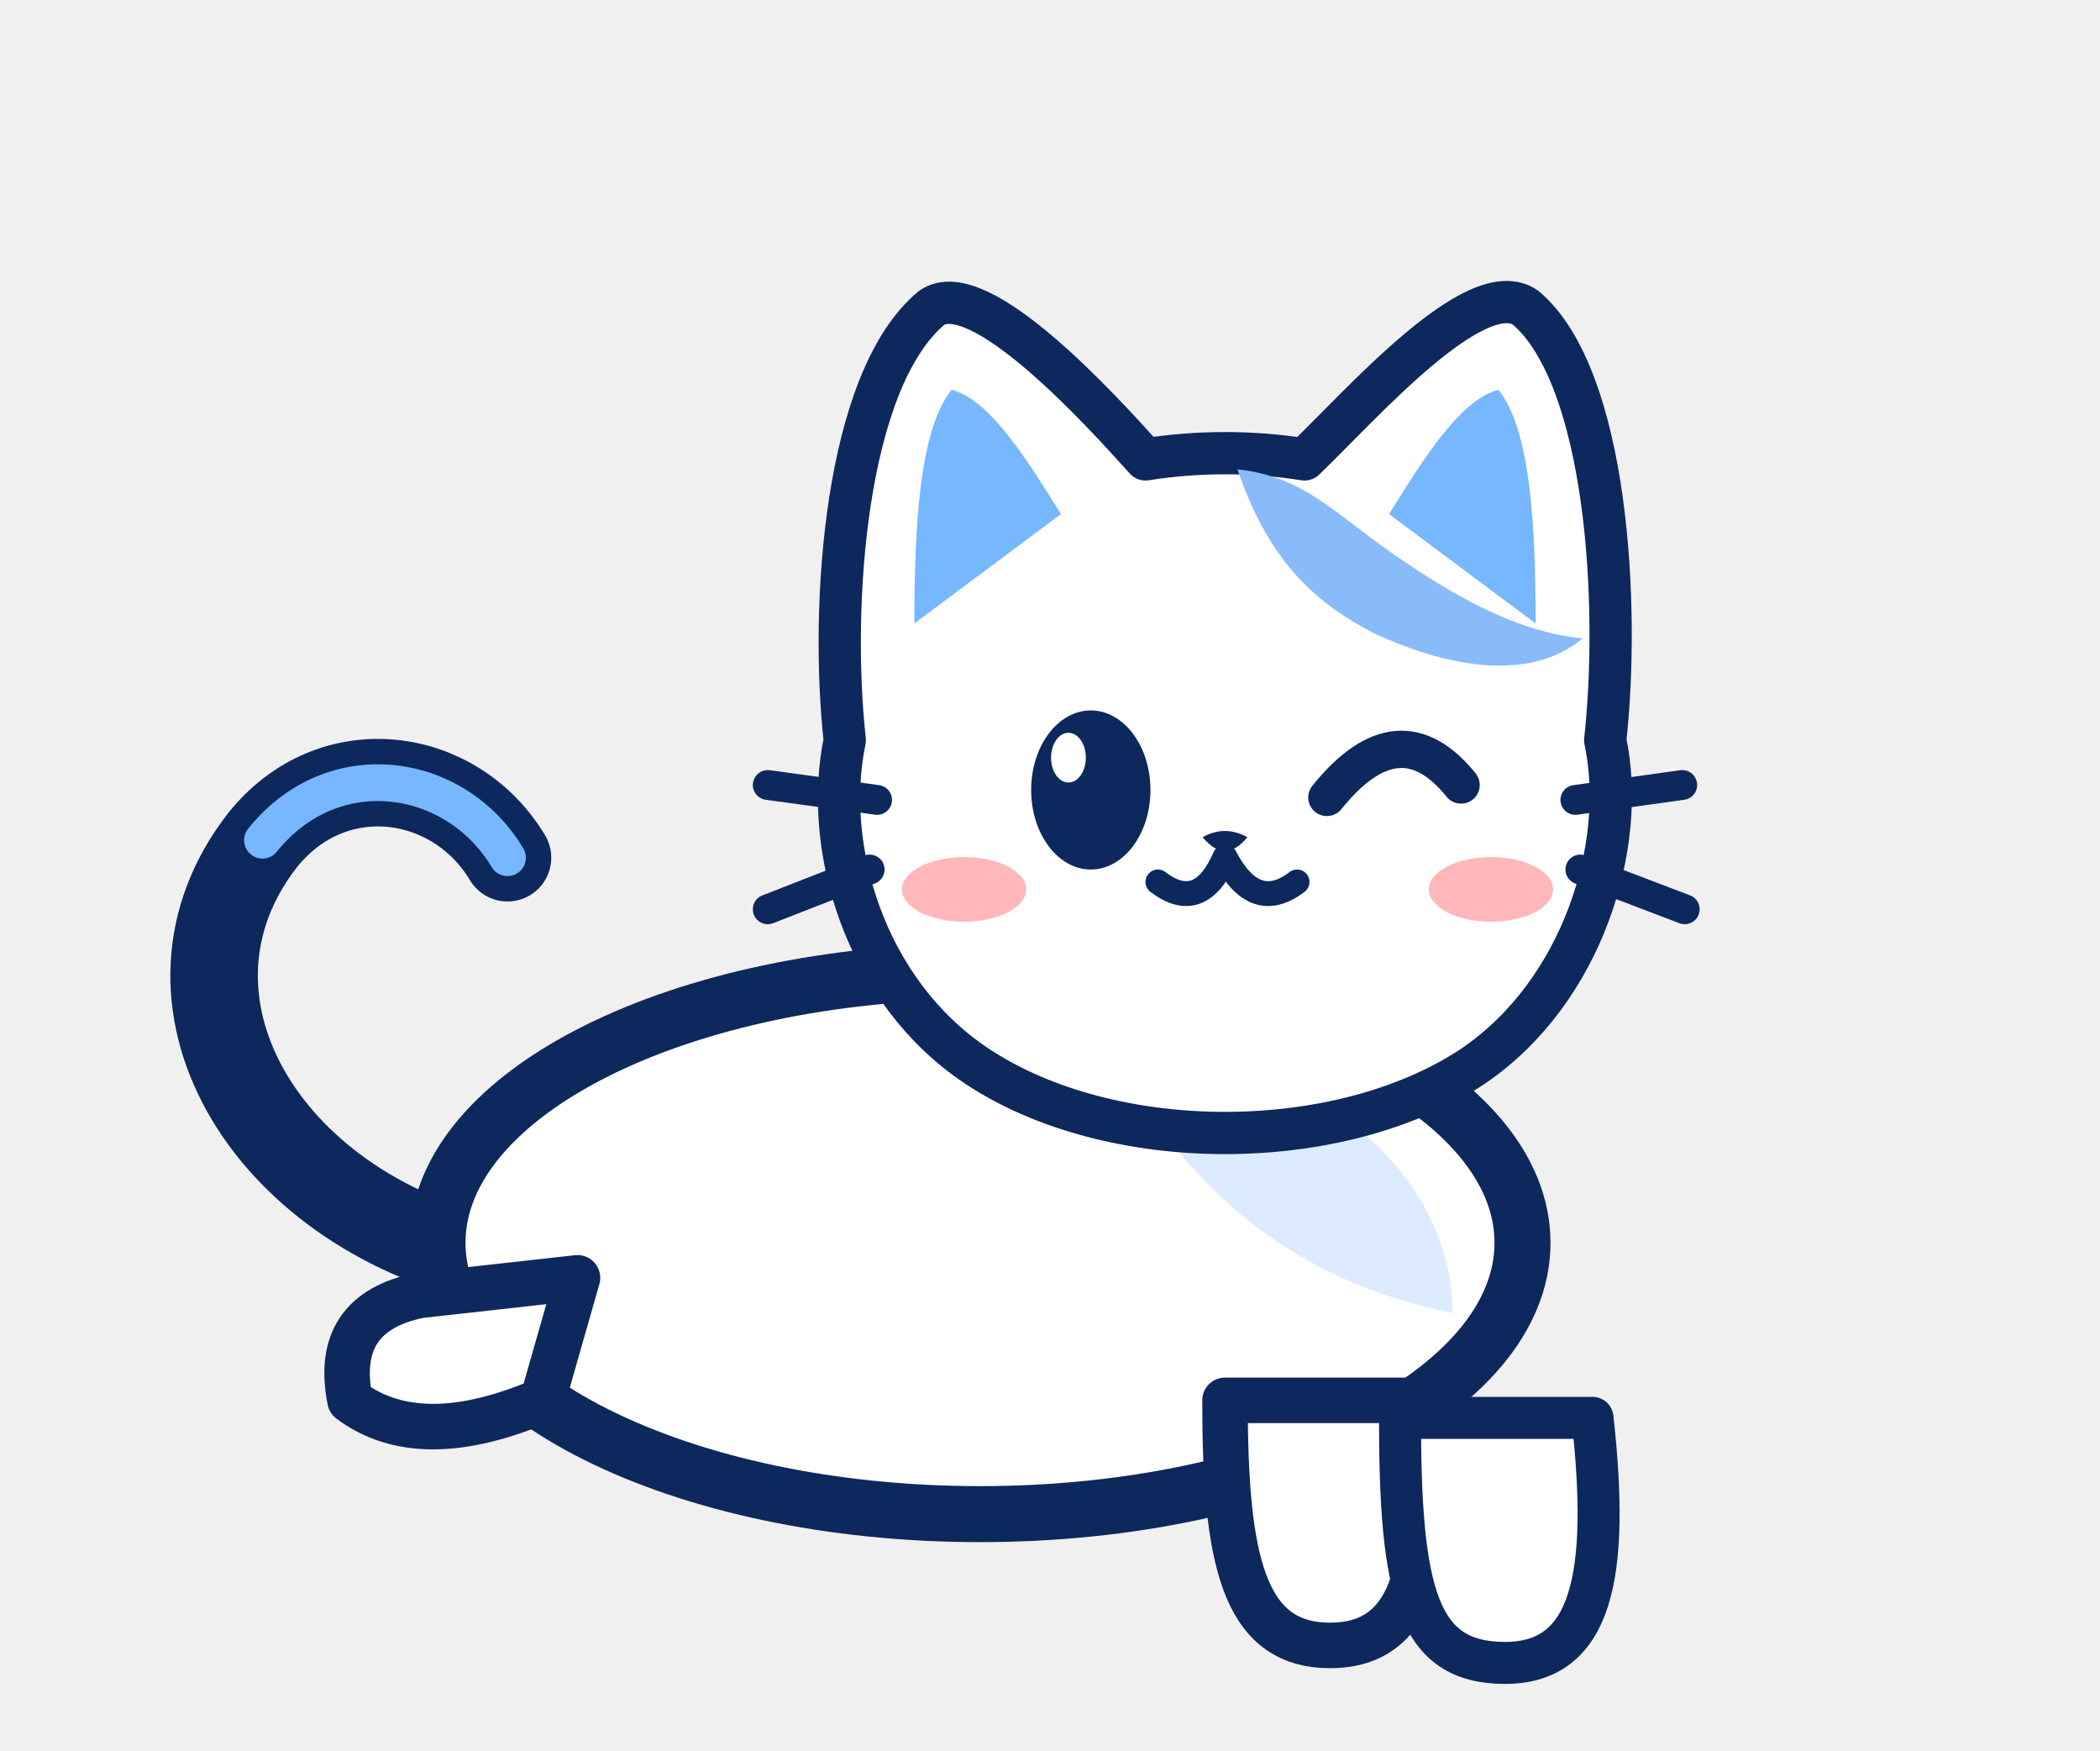
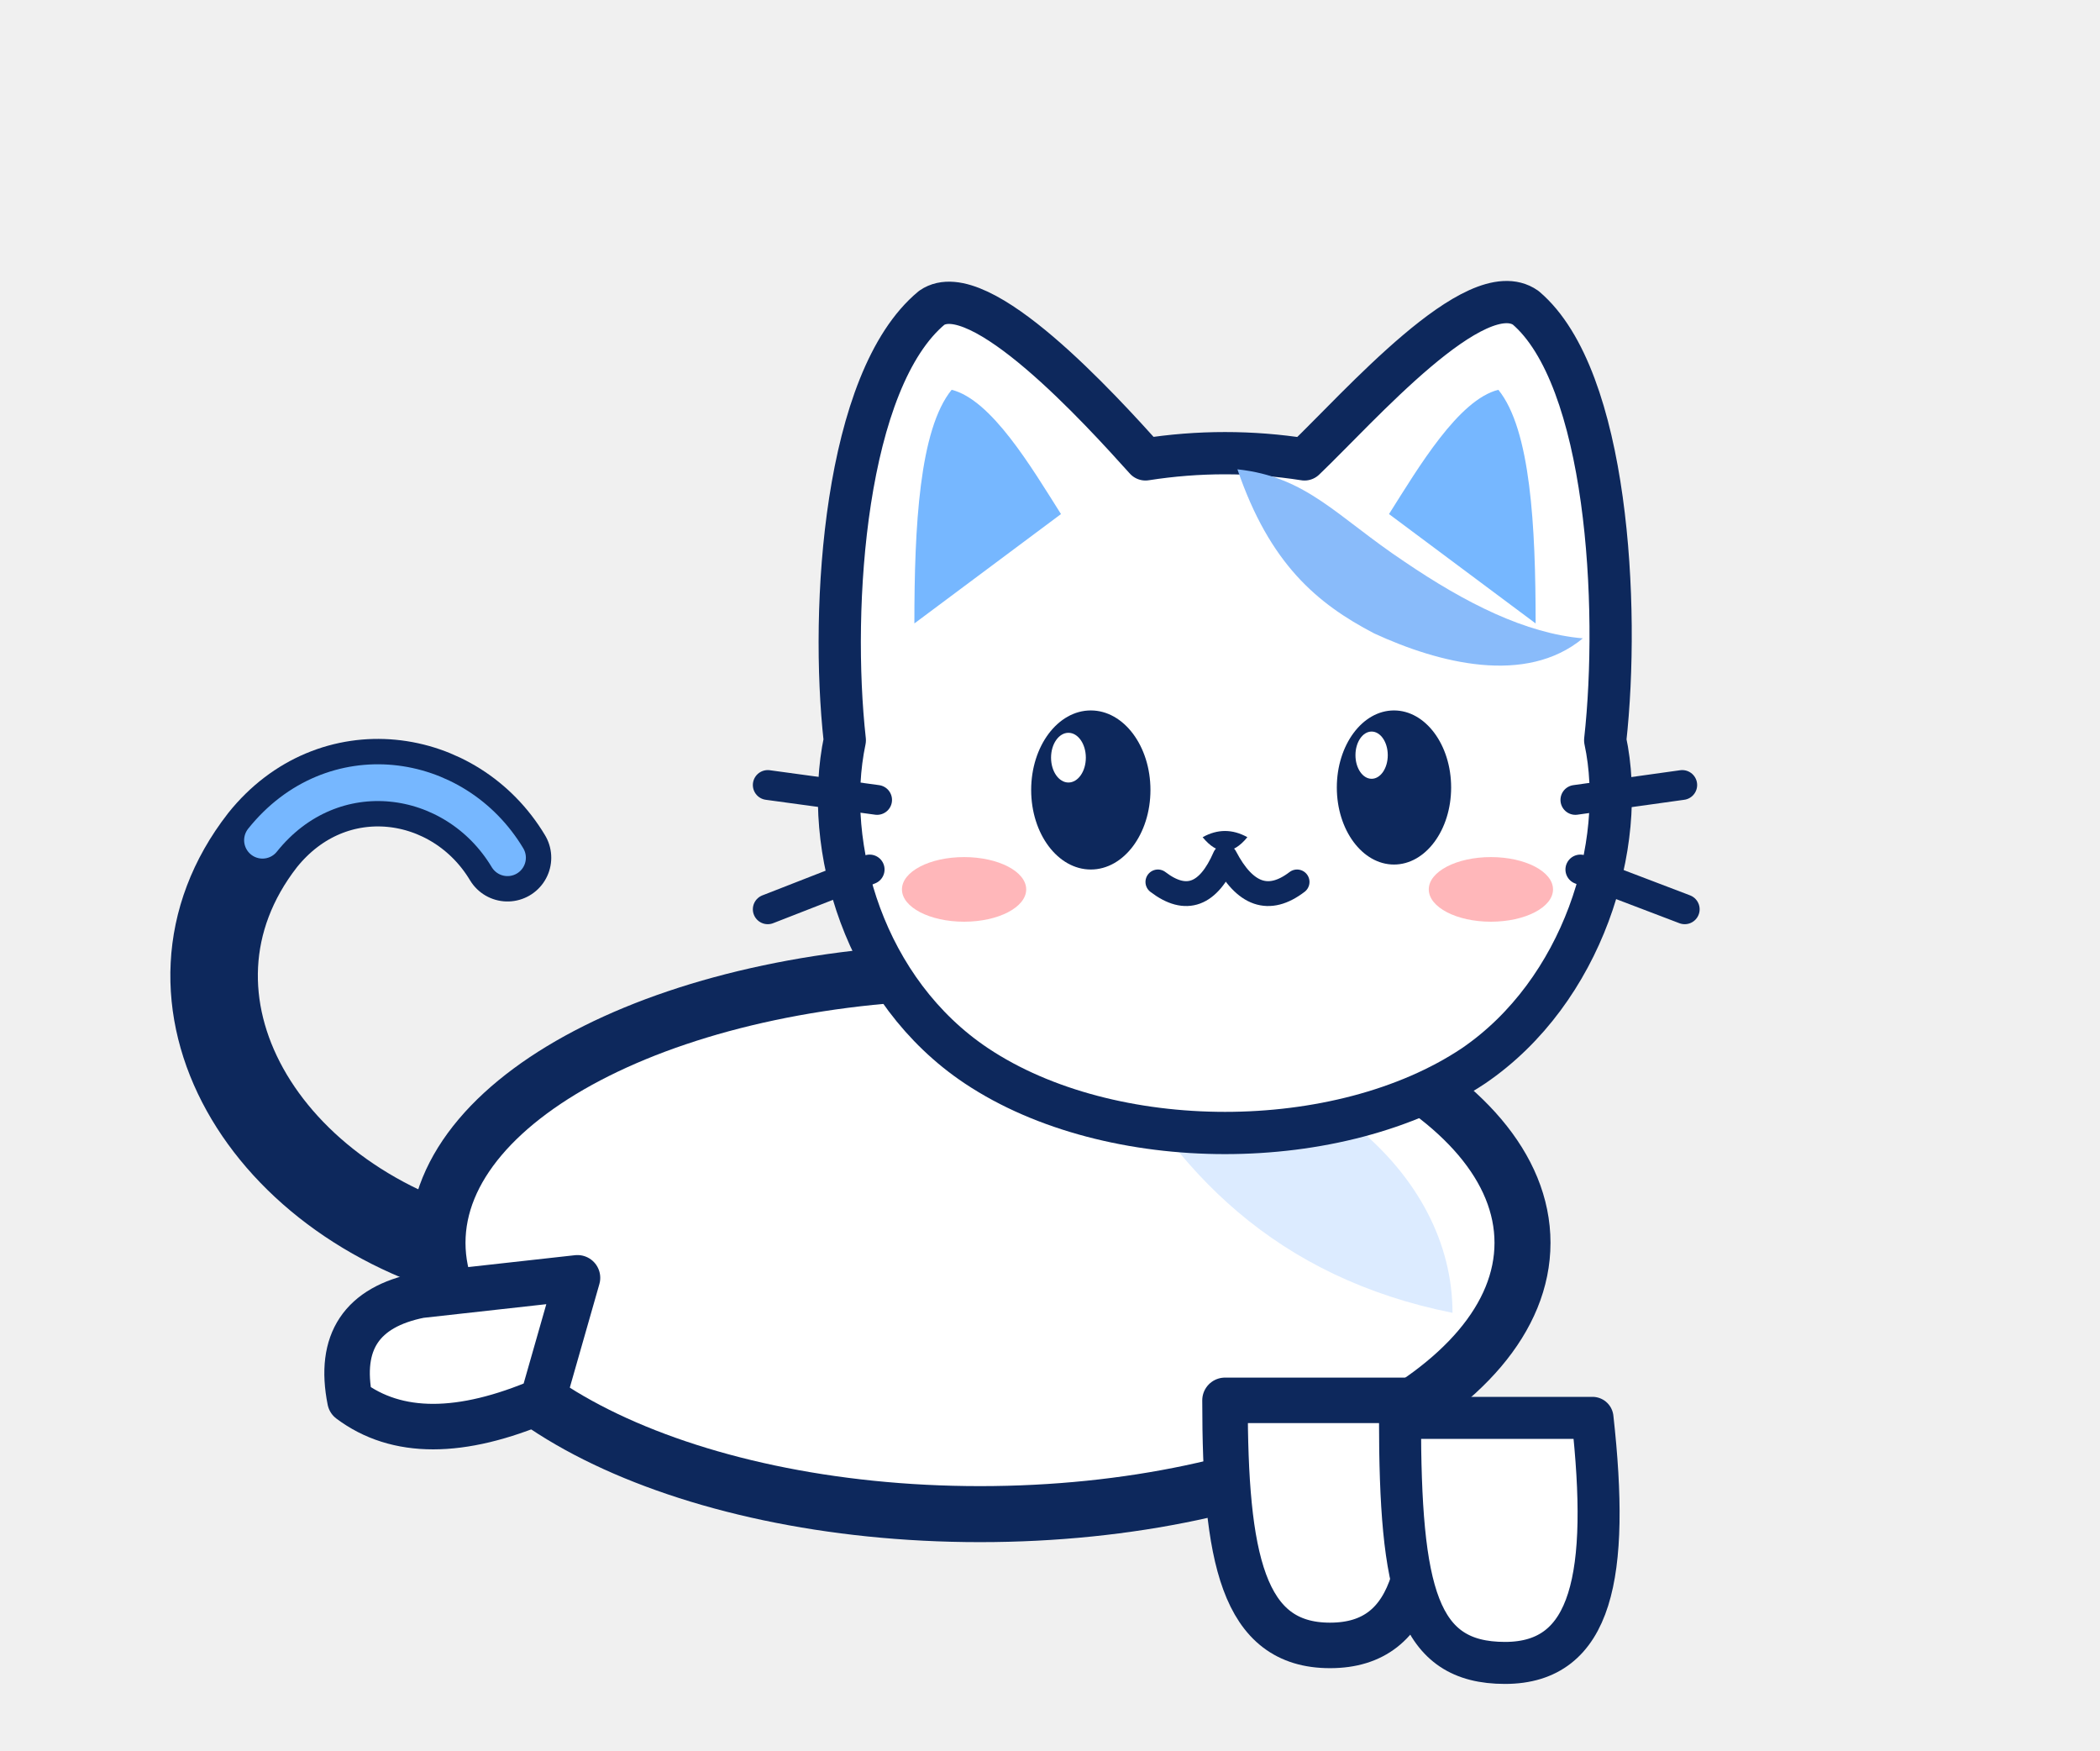
<svg xmlns="http://www.w3.org/2000/svg" viewBox="0 0 120 100" width="120" height="100" role="img" aria-label="智路猫 趴在卡片边缘摇尾巴眨眼睛">
  <style>
/* ============================================================
   智路猫 · 趴-edge 姿态
   真实 MIAO 头素材 + 新画趴卧身体；前爪搭卡片边线。
   动画：尾巴慢摇 2.4s / 睁眼眨眼 4.4s / 呼吸 3.6s。
   尊重系统「减少动态效果」。
   ============================================================ */
- .m-tail   { animation: m-tail 2.4s ease-in-out infinite; }
- .m-blink  { animation: m-blink 4.4s ease-in-out infinite; transform-box: fill-box; transform-origin: center; }
- .m-breath { animation: m-breath 3.6s ease-in-out infinite; transform-origin: 60px 88px; }
- .m-ear    { animation: m-ear 4.4s ease-in-out infinite; }
- @keyframes m-tail   { 0%,100% { transform: rotate(-13deg); } 50% { transform: rotate(14deg); } }
- @keyframes m-blink  { 0%,91%,94%,100% { transform: scaleY(1); } 92.5% { transform: scaleY(.08); } }
- @keyframes m-breath { 0%,100% { transform: scaleY(1); } 50% { transform: scaleY(1.035); } }
- @keyframes m-ear    { 0%,91%,94%,100% { transform: rotate(0); } 92.5% { transform: rotate(-4deg); } }
+ .m-tail      { animation: m-tail 2.4s ease-in-out infinite; }
+ .m-blink     { animation: m-blink 5.2s ease-in-out infinite; transform-box: fill-box; transform-origin: center; }
+ .m-wink-open { animation: m-wink-open 5.2s ease-in-out infinite; transform-box: fill-box; transform-origin: center; }
+ .m-wink-shut { opacity: 0; animation: m-wink-shut 5.2s ease-in-out infinite; }
+ .m-breath    { animation: m-breath 3.6s ease-in-out infinite; transform-origin: 60px 88px; }
+ .m-ear       { animation: m-ear 5.2s ease-in-out infinite; }
+ @keyframes m-tail       { 0%,100% { transform: rotate(-13deg); } 50% { transform: rotate(14deg); } }
+ /* 左眼只在 31% 眨一下，右眼只在 74% wink 一下 —— 相位错开，任何时刻至少一只眼睁开 */
+ @keyframes m-blink      { 0%,29%,33%,100% { transform: scaleY(1); } 31% { transform: scaleY(.08); } }
+ @keyframes m-wink-open  { 0%,70%,78%,100% { transform: scaleY(1); } 74% { transform: scaleY(.06); } }
+ @keyframes m-wink-shut  { 0%,70%,78%,100% { opacity: 0; } 74% { opacity: 1; } }
+ @keyframes m-breath     { 0%,100% { transform: scaleY(1); } 50% { transform: scaleY(1.035); } }
+ @keyframes m-ear        { 0%,29%,33%,100% { transform: rotate(0); } 31% { transform: rotate(-4deg); } }
@media (prefers-reduced-motion: reduce) {
-   .m-tail,.m-blink,.m-breath,.m-ear { animation: none !important; }
+   .m-tail,.m-blink,.m-wink-open,.m-wink-shut,.m-breath,.m-ear { animation: none !important; }
}
</style>
  <g transform="translate(28,72)">
    <g class="m-tail">
      <path d="M0 0 C-13 -3 -20 -15 -13 -24 C-9 -29 -2 -28 1 -23" fill="none" stroke="#0D285C" stroke-width="5" stroke-linecap="round" />
      <path d="M-13 -24 C-9 -29 -2 -28 1 -23" fill="none" stroke="#76B7FF" stroke-width="2.1" stroke-linecap="round" />
    </g>
  </g>
  <g class="m-breath">
    <ellipse cx="56" cy="71" rx="31" ry="15.5" fill="#fff" stroke="#0D285C" stroke-width="3.2" />
    <path d="M63 59 C75 60 83 67 83 75 C73 73 67 67 63 59Z" fill="#DCEBFF" />
    <path d="M31 80 q-7 3 -11 0 q-1 -5 4 -6 l9 -1Z" fill="#fff" stroke="#0D285C" stroke-width="2.6" stroke-linejoin="round" />
    <path d="M70 80 C70 89 71 94 76 94 C81 94 82 89 81 80 Z" fill="#fff" stroke="#0D285C" stroke-width="2.6" stroke-linejoin="round" />
    <path d="M80 81 C80 91 81 95 86 95 C91 95 92 90 91 81 Z" fill="#fff" stroke="#0D285C" stroke-width="2.4" stroke-linejoin="round" />
    <g transform="translate(70,43) scale(0.142) translate(-256,-250)">
      <g stroke="#0D285C" stroke-linecap="round" stroke-linejoin="round">
        <path d="M103 245 C97 191 103 100 138 71 C157 58 206 112 224 132 Q256 127 288 132 C310 111 357 57 377 71 C410 99 415 191 409 245 C418 287 400 346 356 376 C302 412 210 412 156 376 C111 346 94 288 103 245 Z" fill="#FFFFFF" stroke-width="17" />
        <path d="M131 198 C131 159 133 120 146 104 C162 108 178 135 190 154 Z" fill="#76B7FF" stroke="none" />
        <path d="M381 198 C381 159 379 120 366 104 C350 108 334 135 322 154 Z" fill="#76B7FF" stroke="none" />
        <path d="M261 136 C289 139 301 155 328 173 C353 190 377 202 400 204 C377 223 342 214 316 202 C293 190 274 174 261 136Z" fill="#89BBFA" stroke="none" />
        <g class="m-blink">
          <ellipse cx="202" cy="265" rx="24" ry="32" fill="#0D285C" stroke="none" />
          <ellipse cx="193" cy="252" rx="7" ry="10" fill="white" stroke="none" />
        </g>
-         <path d="M297 268 Q326 232 351 263" fill="none" stroke-width="15" />
+         <g class="m-wink-open">
+           <ellipse cx="324" cy="264" rx="23" ry="31" fill="#0D285C" stroke="none" />
+           <ellipse cx="315" cy="251" rx="6.5" ry="9.5" fill="white" stroke="none" />
+         </g>
+         <path class="m-wink-shut" d="M309 264 Q324 247 340 263" fill="none" stroke-width="12" stroke-linecap="round" />
        <ellipse cx="151" cy="305" rx="25" ry="13" fill="#FFB7BA" stroke="none" />
        <ellipse cx="363" cy="305" rx="25" ry="13" fill="#FFB7BA" stroke="none" />
        <path d="M247 284 Q256 279 265 284 Q256 295 247 284Z" fill="#0D285C" stroke="none" />
        <path d="M256 292 Q246 315 229 302 M256 292 Q268 315 285 302" fill="none" stroke-width="10" />
        <path d="M116 269 L72 263 M113 297 L72 313 M397 269 L440 263 M399 297 L441 313" fill="none" stroke-width="12" />
      </g>
    </g>
  </g>
</svg>
